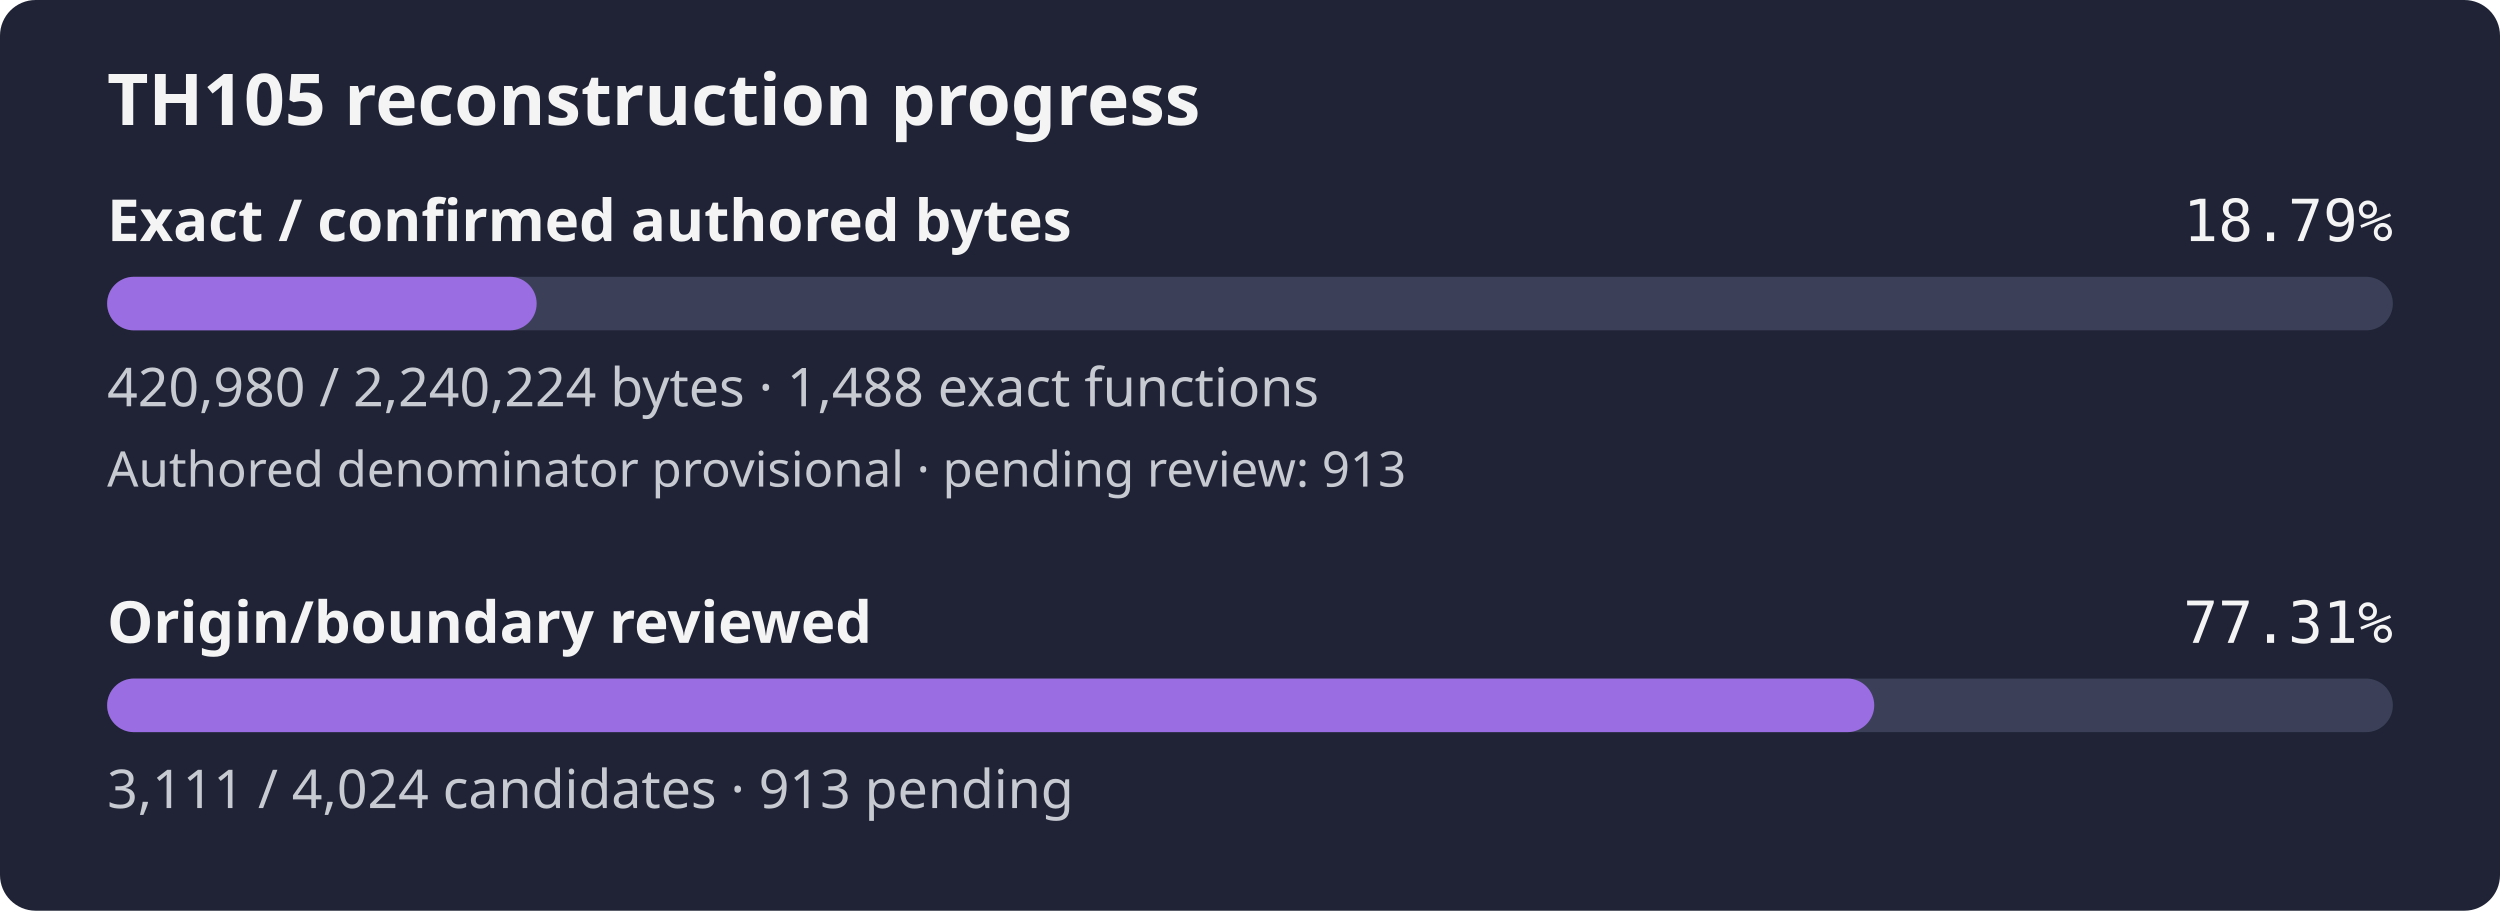
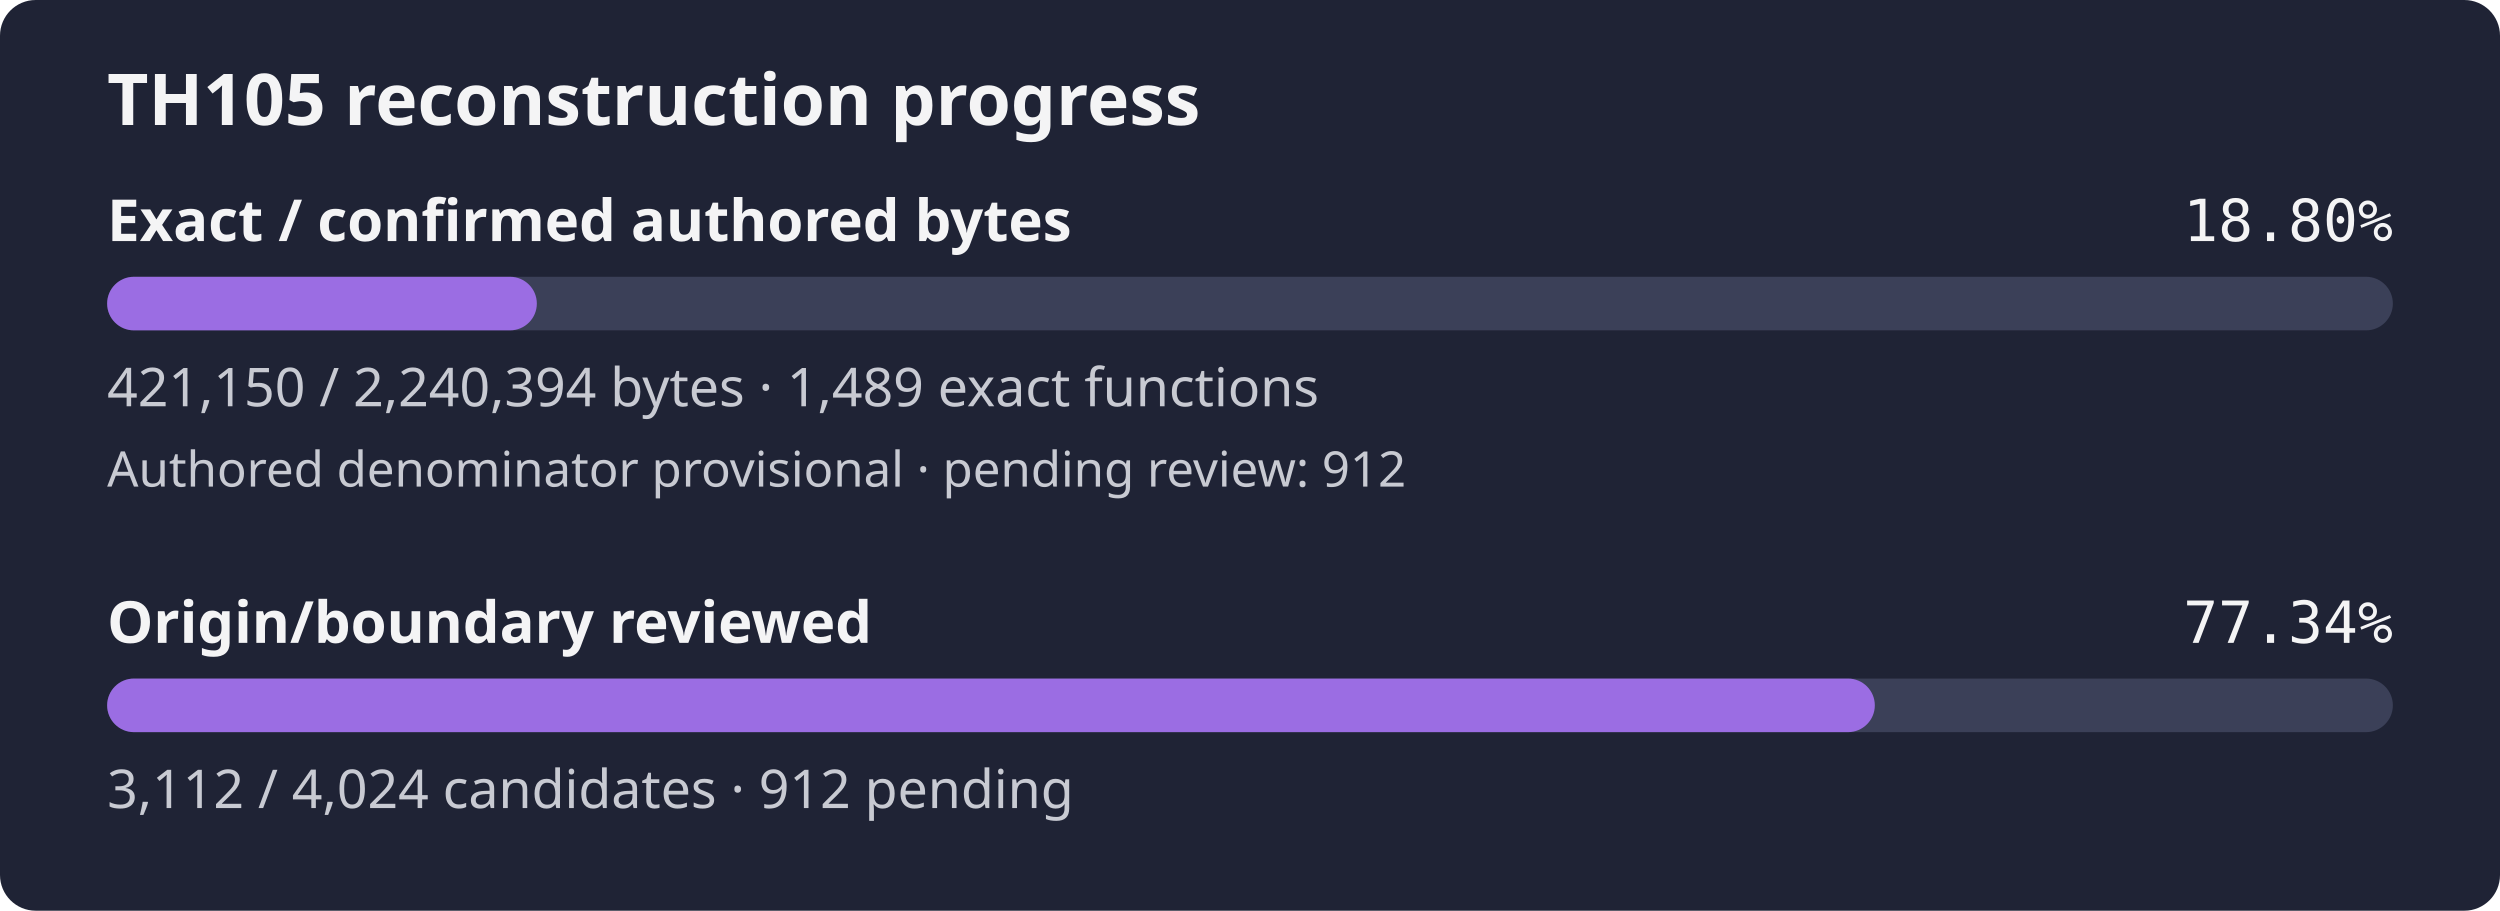
- <svg xmlns="http://www.w3.org/2000/svg" width="560" height="204" viewBox="0 0 560 204" role="img" aria-label="TH105 reconstruction progress: 18.79% of confirmed authored bytes exact; authored denominator provisional, origin review 77.31%">
+ <svg xmlns="http://www.w3.org/2000/svg" width="560" height="204" viewBox="0 0 560 204" role="img" aria-label="TH105 reconstruction progress: 18.80% of confirmed authored bytes exact; authored denominator provisional, origin review 77.34%">
  <rect width="560" height="204" rx="8" fill="#1f2335" />
  <text x="24" y="28" fill="#f4f4f5" font-family="sans-serif" font-size="16" font-weight="600">TH105 reconstruction progress</text>
  <text x="24" y="54" fill="#f4f4f5" font-family="sans-serif" font-size="13" font-weight="600">Exact / confirmed authored bytes</text>
-   <text x="536" y="54" fill="#f4f4f5" text-anchor="end" font-family="monospace" font-size="13">18.79%</text>
+   <text x="536" y="54" fill="#f4f4f5" text-anchor="end" font-family="monospace" font-size="13">18.80%</text>
  <rect id="exact-track" x="24" y="62" width="512" height="12" rx="6" fill="#3b4058" />
-   <rect id="exact-fill" x="24" y="62" width="96.21" height="12" rx="6" fill="#9b6de3" />
-   <text x="24" y="91" fill="#c8cad2" font-family="sans-serif" font-size="12">420,980 / 2,240,224 bytes · 1,488 exact functions</text>
-   <text x="24" y="109" fill="#c8cad2" font-family="sans-serif" font-size="11">Authored denominator provisional · pending review: 913</text>
+   <rect id="exact-fill" x="24" y="62" width="96.25" height="12" rx="6" fill="#9b6de3" />
+   <text x="24" y="91" fill="#c8cad2" font-family="sans-serif" font-size="12">421,150 / 2,240,394 bytes · 1,489 exact functions</text>
+   <text x="24" y="109" fill="#c8cad2" font-family="sans-serif" font-size="11">Authored denominator provisional · pending review: 912</text>
  <text x="24" y="144" fill="#f4f4f5" font-family="sans-serif" font-size="13" font-weight="600">Origin/boundary reviewed</text>
-   <text x="536" y="144" fill="#f4f4f5" text-anchor="end" font-family="monospace" font-size="13">77.31%</text>
+   <text x="536" y="144" fill="#f4f4f5" text-anchor="end" font-family="monospace" font-size="13">77.34%</text>
  <rect id="review-track" x="24" y="152" width="512" height="12" rx="6" fill="#3b4058" />
-   <rect id="review-fill" x="24" y="152" width="395.83" height="12" rx="6" fill="#9b6de3" />
-   <text x="24" y="181" fill="#c8cad2" font-family="sans-serif" font-size="12">3,111 / 4,024 candidates · 913 pending</text>
+   <rect id="review-fill" x="24" y="152" width="395.96" height="12" rx="6" fill="#9b6de3" />
+   <text x="24" y="181" fill="#c8cad2" font-family="sans-serif" font-size="12">3,112 / 4,024 candidates · 912 pending</text>
</svg>
